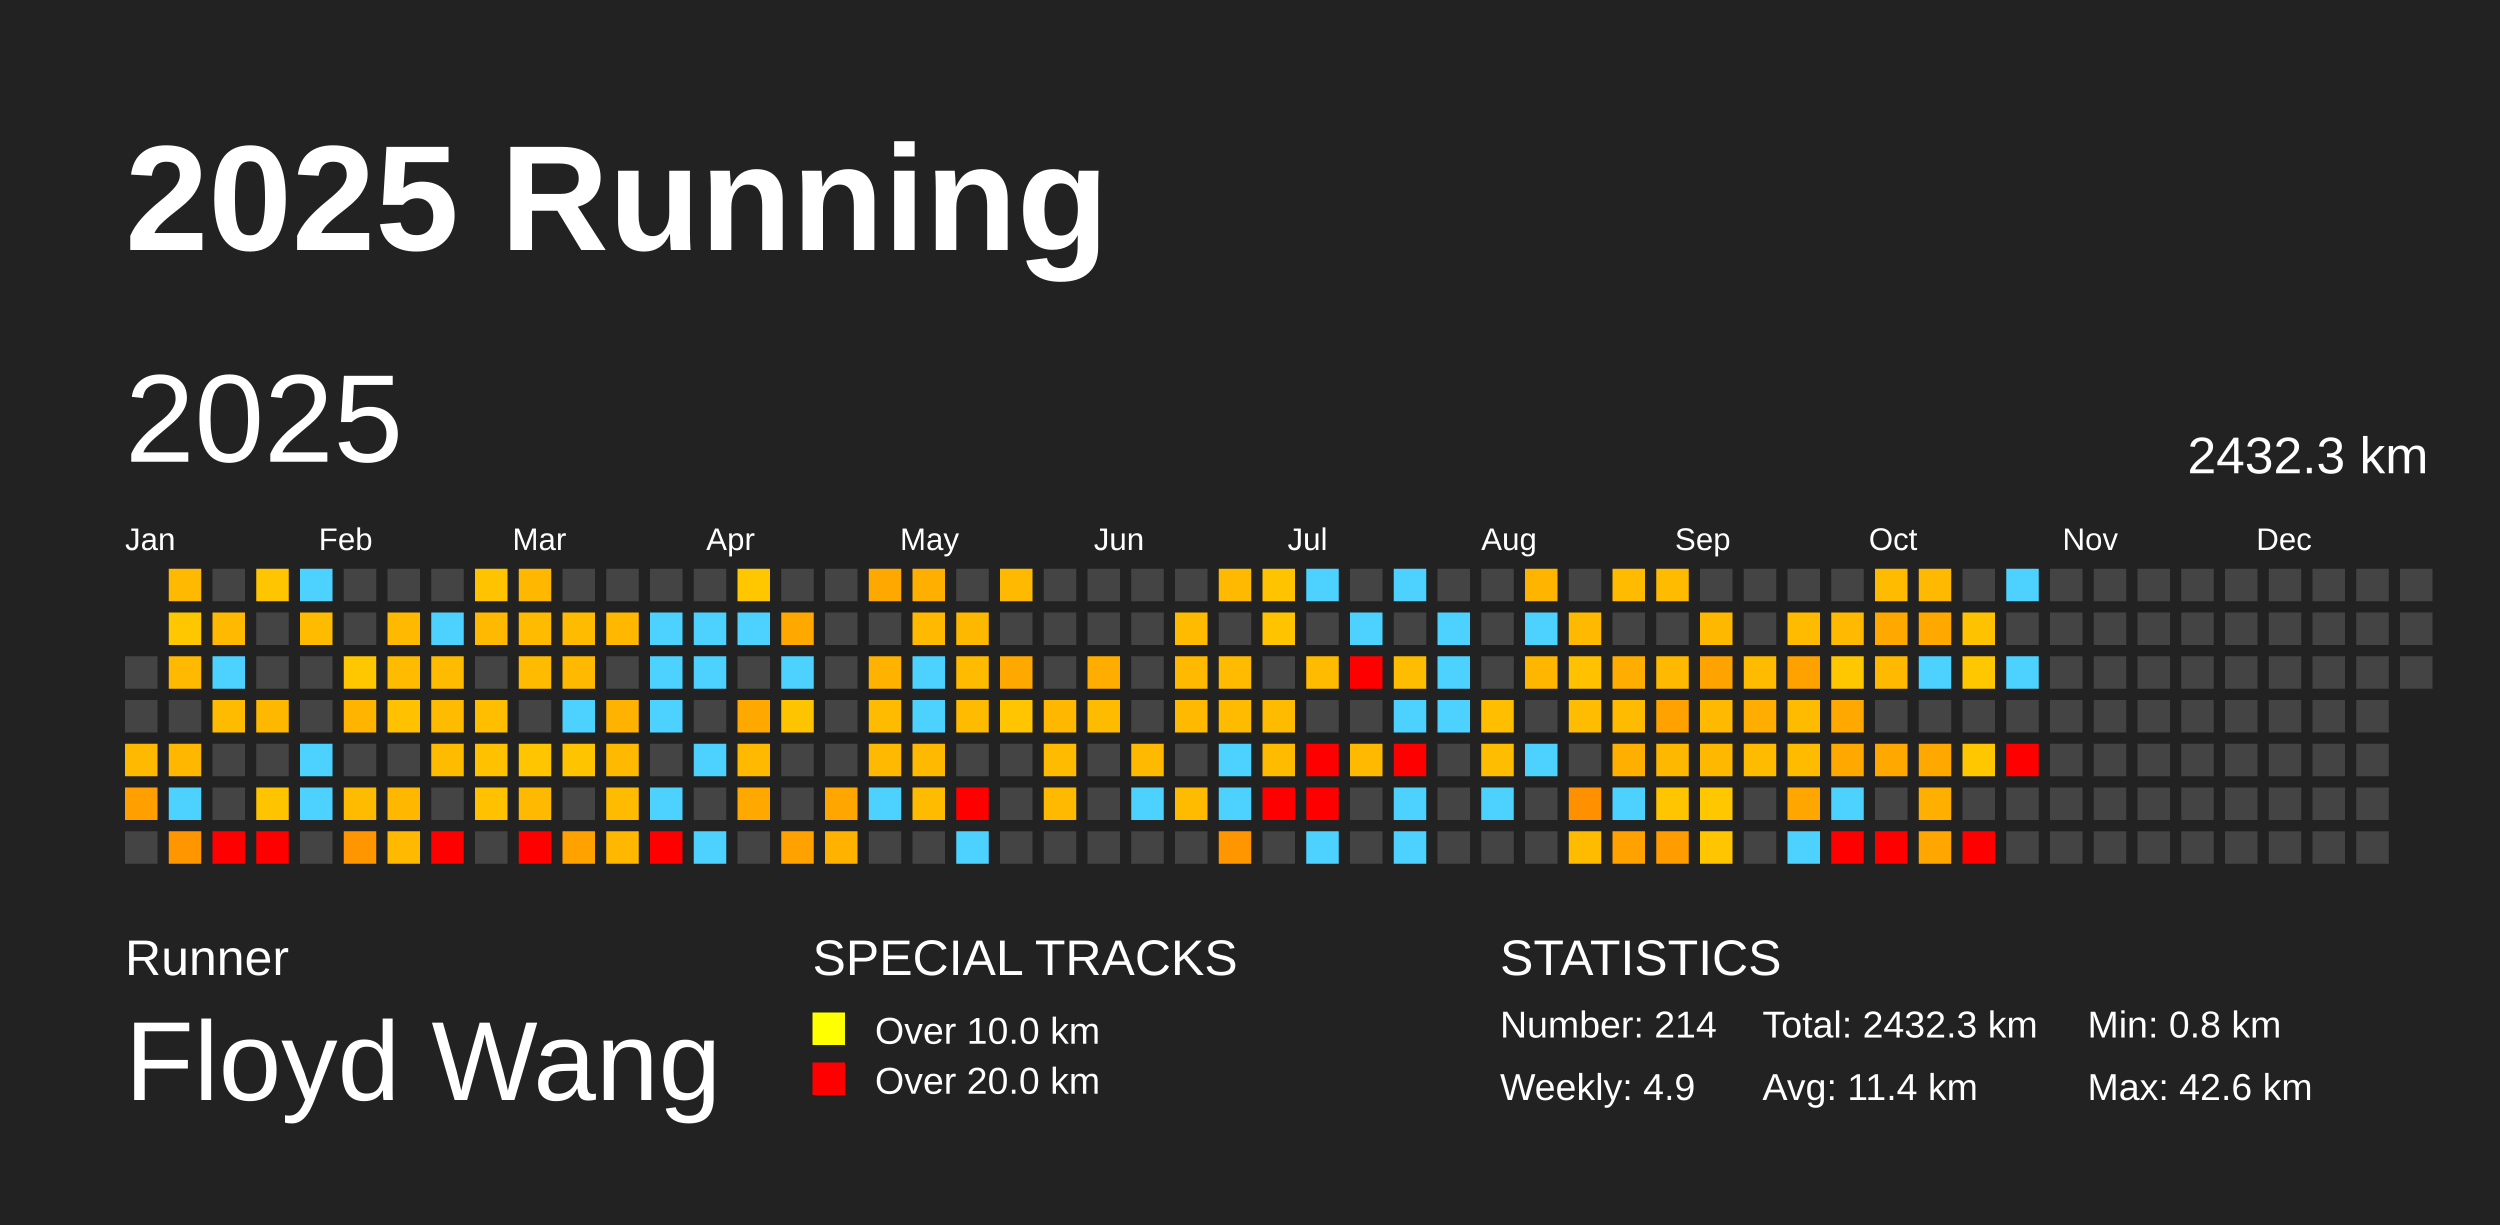
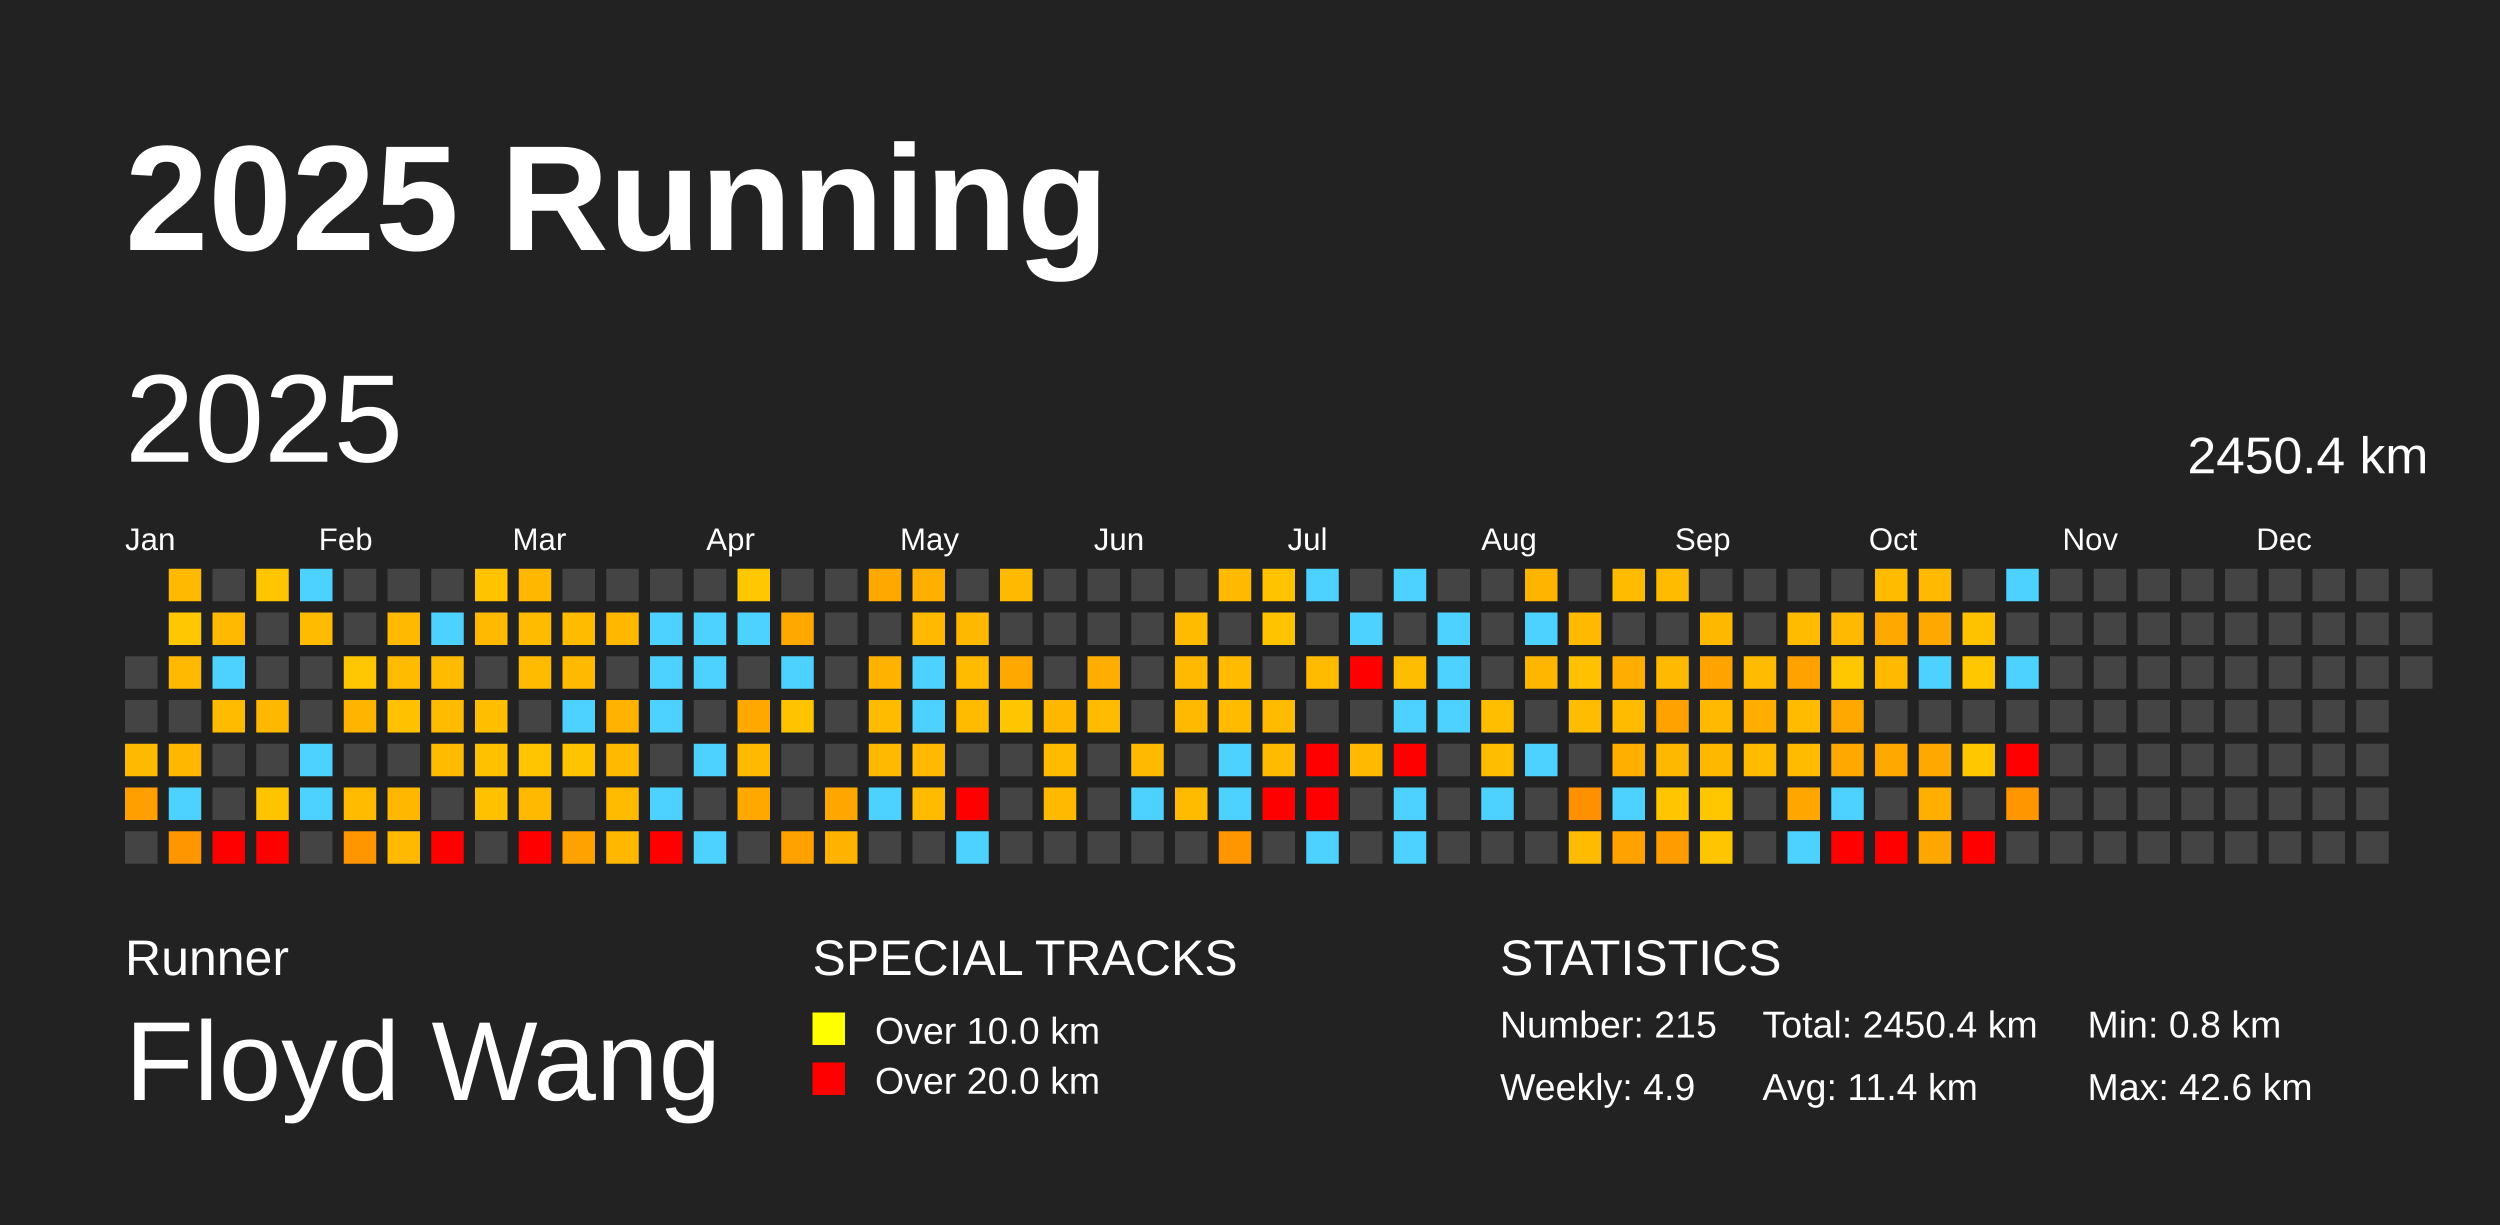
<svg xmlns="http://www.w3.org/2000/svg" baseProfile="full" height="98mm" version="1.1" viewBox="0,0,200,98" width="200mm">
  <defs />
  <rect fill="#222222" height="98" width="200" x="0" y="0" />
  <text fill="#FFFFFF" style="font-size:12px; font-family:Arial; font-weight:bold;" x="10" y="20">2025 Running</text>
  <text fill="#FFFFFF" style="font-size:4px; font-family:Arial" x="10" y="78">Runner</text>
  <text fill="#FFFFFF" style="font-size:9px; font-family:Arial" x="10" y="88">Floyd Wang</text>
  <text fill="#FFFFFF" style="font-size:4px; font-family:Arial" x="65" y="78">SPECIAL TRACKS</text>
  <rect fill="yellow" height="2.6" width="2.6" x="65" y="81" />
  <text fill="#FFFFFF" style="font-size:3px; font-family:Arial" x="70" y="83.5">Over 10.0 km</text>
  <rect fill="red" height="2.6" width="2.6" x="65" y="85" />
  <text fill="#FFFFFF" style="font-size:3px; font-family:Arial" x="70" y="87.5">Over 20.0 km</text>
  <text fill="#FFFFFF" style="font-size:4px; font-family:Arial" x="120" y="78">STATISTICS</text>
-   <text fill="#FFFFFF" style="font-size:3px; font-family:Arial" x="120" y="83">Number: 214</text>
+   <text fill="#FFFFFF" style="font-size:3px; font-family:Arial" x="120" y="83">Number: 215</text>
  <text fill="#FFFFFF" style="font-size:3px; font-family:Arial" x="120" y="88">Weekly: 4.9</text>
-   <text fill="#FFFFFF" style="font-size:3px; font-family:Arial" x="141" y="83">Total: 2432.3 km</text>
+   <text fill="#FFFFFF" style="font-size:3px; font-family:Arial" x="141" y="83">Total: 2450.4 km</text>
  <text fill="#FFFFFF" style="font-size:3px; font-family:Arial" x="141" y="88">Avg: 11.4 km</text>
  <text fill="#FFFFFF" style="font-size:3px; font-family:Arial" x="167" y="83">Min: 0.8 km</text>
  <text fill="#FFFFFF" style="font-size:3px; font-family:Arial" x="167" y="88">Max: 42.6 km</text>
  <text dominant-baseline="hanging" fill="#FFFFFF" style="font-size:10.0px; font-family:Arial;" x="10" y="30">2025</text>
-   <text dominant-baseline="hanging" fill="#FFFFFF" style="font-size:4.125px; font-family:Arial;" x="175" y="35">2432.3 km</text>
+   <text dominant-baseline="hanging" fill="#FFFFFF" style="font-size:4.125px; font-family:Arial;" x="175" y="35">2450.4 km</text>
  <text fill="#FFFFFF" style="font-size:2.5px; font-family:Arial" x="10.0" y="44">Jan</text>
  <text fill="#FFFFFF" style="font-size:2.5px; font-family:Arial" x="25.5" y="44">Feb</text>
  <text fill="#FFFFFF" style="font-size:2.5px; font-family:Arial" x="41.0" y="44">Mar</text>
  <text fill="#FFFFFF" style="font-size:2.5px; font-family:Arial" x="56.5" y="44">Apr</text>
  <text fill="#FFFFFF" style="font-size:2.5px; font-family:Arial" x="72.0" y="44">May</text>
  <text fill="#FFFFFF" style="font-size:2.5px; font-family:Arial" x="87.5" y="44">Jun</text>
  <text fill="#FFFFFF" style="font-size:2.5px; font-family:Arial" x="103.0" y="44">Jul</text>
  <text fill="#FFFFFF" style="font-size:2.5px; font-family:Arial" x="118.5" y="44">Aug</text>
  <text fill="#FFFFFF" style="font-size:2.5px; font-family:Arial" x="134.0" y="44">Sep</text>
  <text fill="#FFFFFF" style="font-size:2.5px; font-family:Arial" x="149.5" y="44">Oct</text>
  <text fill="#FFFFFF" style="font-size:2.5px; font-family:Arial" x="165.0" y="44">Nov</text>
  <text fill="#FFFFFF" style="font-size:2.5px; font-family:Arial" x="180.5" y="44">Dec</text>
  <rect fill="#444444" height="2.6" width="2.6" x="10.0" y="52.5" />
  <rect fill="#444444" height="2.6" width="2.6" x="10.0" y="56.0" />
  <rect fill="#ffba00" height="2.6" width="2.6" x="10.0" y="59.5" />
  <rect fill="#ff9f00" height="2.6" width="2.6" x="10.0" y="63.0" />
  <rect fill="#444444" height="2.6" width="2.6" x="10.0" y="66.5" />
  <rect fill="#ffb900" height="2.6" width="2.6" x="13.5" y="45.5" />
  <rect fill="#ffc700" height="2.6" width="2.6" x="13.5" y="49.0" />
  <rect fill="#ffb900" height="2.6" width="2.6" x="13.5" y="52.5" />
  <rect fill="#444444" height="2.6" width="2.6" x="13.5" y="56.0" />
  <rect fill="#ffb700" height="2.6" width="2.6" x="13.5" y="59.5" />
  <rect fill="#4dd2ff" height="2.6" width="2.6" x="13.5" y="63.0" />
  <rect fill="#ff9600" height="2.6" width="2.6" x="13.5" y="66.5" />
  <rect fill="#444444" height="2.6" width="2.6" x="17.0" y="45.5" />
  <rect fill="#ffb900" height="2.6" width="2.6" x="17.0" y="49.0" />
  <rect fill="#4dd2ff" height="2.6" width="2.6" x="17.0" y="52.5" />
  <rect fill="#ffbb00" height="2.6" width="2.6" x="17.0" y="56.0" />
  <rect fill="#444444" height="2.6" width="2.6" x="17.0" y="59.5" />
  <rect fill="#444444" height="2.6" width="2.6" x="17.0" y="63.0" />
  <rect fill="red" height="2.6" width="2.6" x="17.0" y="66.5" />
  <rect fill="#ffc600" height="2.6" width="2.6" x="20.5" y="45.5" />
  <rect fill="#444444" height="2.6" width="2.6" x="20.5" y="49.0" />
  <rect fill="#444444" height="2.6" width="2.6" x="20.5" y="52.5" />
  <rect fill="#ffb800" height="2.6" width="2.6" x="20.5" y="56.0" />
  <rect fill="#444444" height="2.6" width="2.6" x="20.5" y="59.5" />
  <rect fill="#ffc400" height="2.6" width="2.6" x="20.5" y="63.0" />
  <rect fill="red" height="2.6" width="2.6" x="20.5" y="66.5" />
  <rect fill="#4dd2ff" height="2.6" width="2.6" x="24.0" y="45.5" />
  <rect fill="#ffbb00" height="2.6" width="2.6" x="24.0" y="49.0" />
  <rect fill="#444444" height="2.6" width="2.6" x="24.0" y="52.5" />
  <rect fill="#444444" height="2.6" width="2.6" x="24.0" y="56.0" />
  <rect fill="#4dd2ff" height="2.6" width="2.6" x="24.0" y="59.5" />
  <rect fill="#4dd2ff" height="2.6" width="2.6" x="24.0" y="63.0" />
  <rect fill="#444444" height="2.6" width="2.6" x="24.0" y="66.5" />
  <rect fill="#444444" height="2.6" width="2.6" x="27.5" y="45.5" />
  <rect fill="#444444" height="2.6" width="2.6" x="27.5" y="49.0" />
  <rect fill="#ffc700" height="2.6" width="2.6" x="27.5" y="52.5" />
  <rect fill="#ffb400" height="2.6" width="2.6" x="27.5" y="56.0" />
  <rect fill="#444444" height="2.6" width="2.6" x="27.5" y="59.5" />
  <rect fill="#ffbb00" height="2.6" width="2.6" x="27.5" y="63.0" />
  <rect fill="#ff9600" height="2.6" width="2.6" x="27.5" y="66.5" />
  <rect fill="#444444" height="2.6" width="2.6" x="31.0" y="45.5" />
  <rect fill="#ffb900" height="2.6" width="2.6" x="31.0" y="49.0" />
  <rect fill="#ffbb00" height="2.6" width="2.6" x="31.0" y="52.5" />
  <rect fill="#ffc100" height="2.6" width="2.6" x="31.0" y="56.0" />
  <rect fill="#444444" height="2.6" width="2.6" x="31.0" y="59.5" />
  <rect fill="#ffb700" height="2.6" width="2.6" x="31.0" y="63.0" />
  <rect fill="#ffb900" height="2.6" width="2.6" x="31.0" y="66.5" />
  <rect fill="#444444" height="2.6" width="2.6" x="34.5" y="45.5" />
  <rect fill="#4dd2ff" height="2.6" width="2.6" x="34.5" y="49.0" />
  <rect fill="#ffbb00" height="2.6" width="2.6" x="34.5" y="52.5" />
  <rect fill="#ffbb00" height="2.6" width="2.6" x="34.5" y="56.0" />
  <rect fill="#ffbb00" height="2.6" width="2.6" x="34.5" y="59.5" />
  <rect fill="#444444" height="2.6" width="2.6" x="34.5" y="63.0" />
  <rect fill="red" height="2.6" width="2.6" x="34.5" y="66.5" />
  <rect fill="#ffc300" height="2.6" width="2.6" x="38.0" y="45.5" />
  <rect fill="#ffb900" height="2.6" width="2.6" x="38.0" y="49.0" />
  <rect fill="#444444" height="2.6" width="2.6" x="38.0" y="52.5" />
  <rect fill="#ffbe00" height="2.6" width="2.6" x="38.0" y="56.0" />
  <rect fill="#ffc100" height="2.6" width="2.6" x="38.0" y="59.5" />
  <rect fill="#ffc100" height="2.6" width="2.6" x="38.0" y="63.0" />
  <rect fill="#444444" height="2.6" width="2.6" x="38.0" y="66.5" />
  <rect fill="#ffb700" height="2.6" width="2.6" x="41.5" y="45.5" />
  <rect fill="#ffbb00" height="2.6" width="2.6" x="41.5" y="49.0" />
  <rect fill="#ffbb00" height="2.6" width="2.6" x="41.5" y="52.5" />
  <rect fill="#444444" height="2.6" width="2.6" x="41.5" y="56.0" />
  <rect fill="#ffc600" height="2.6" width="2.6" x="41.5" y="59.5" />
  <rect fill="#ffba00" height="2.6" width="2.6" x="41.5" y="63.0" />
  <rect fill="red" height="2.6" width="2.6" x="41.5" y="66.5" />
  <rect fill="#444444" height="2.6" width="2.6" x="45.0" y="45.5" />
  <rect fill="#ffbb00" height="2.6" width="2.6" x="45.0" y="49.0" />
  <rect fill="#ffba00" height="2.6" width="2.6" x="45.0" y="52.5" />
  <rect fill="#4dd2ff" height="2.6" width="2.6" x="45.0" y="56.0" />
  <rect fill="#ffc400" height="2.6" width="2.6" x="45.0" y="59.5" />
  <rect fill="#444444" height="2.6" width="2.6" x="45.0" y="63.0" />
  <rect fill="#ffa200" height="2.6" width="2.6" x="45.0" y="66.5" />
  <rect fill="#444444" height="2.6" width="2.6" x="48.5" y="45.5" />
  <rect fill="#ffb700" height="2.6" width="2.6" x="48.5" y="49.0" />
  <rect fill="#444444" height="2.6" width="2.6" x="48.5" y="52.5" />
  <rect fill="#ffb200" height="2.6" width="2.6" x="48.5" y="56.0" />
  <rect fill="#ffba00" height="2.6" width="2.6" x="48.5" y="59.5" />
  <rect fill="#ffbb00" height="2.6" width="2.6" x="48.5" y="63.0" />
  <rect fill="#ffb700" height="2.6" width="2.6" x="48.5" y="66.5" />
  <rect fill="#444444" height="2.6" width="2.6" x="52.0" y="45.5" />
  <rect fill="#4dd2ff" height="2.6" width="2.6" x="52.0" y="49.0" />
  <rect fill="#4dd2ff" height="2.6" width="2.6" x="52.0" y="52.5" />
  <rect fill="#4dd2ff" height="2.6" width="2.6" x="52.0" y="56.0" />
  <rect fill="#444444" height="2.6" width="2.6" x="52.0" y="59.5" />
  <rect fill="#4dd2ff" height="2.6" width="2.6" x="52.0" y="63.0" />
  <rect fill="red" height="2.6" width="2.6" x="52.0" y="66.5" />
  <rect fill="#444444" height="2.6" width="2.6" x="55.5" y="45.5" />
  <rect fill="#4dd2ff" height="2.6" width="2.6" x="55.5" y="49.0" />
  <rect fill="#4dd2ff" height="2.6" width="2.6" x="55.5" y="52.5" />
  <rect fill="#444444" height="2.6" width="2.6" x="55.5" y="56.0" />
  <rect fill="#4dd2ff" height="2.6" width="2.6" x="55.5" y="59.5" />
  <rect fill="#444444" height="2.6" width="2.6" x="55.5" y="63.0" />
  <rect fill="#4dd2ff" height="2.6" width="2.6" x="55.5" y="66.5" />
  <rect fill="#ffc700" height="2.6" width="2.6" x="59.0" y="45.5" />
  <rect fill="#4dd2ff" height="2.6" width="2.6" x="59.0" y="49.0" />
  <rect fill="#444444" height="2.6" width="2.6" x="59.0" y="52.5" />
  <rect fill="#ffa900" height="2.6" width="2.6" x="59.0" y="56.0" />
  <rect fill="#ffb900" height="2.6" width="2.6" x="59.0" y="59.5" />
  <rect fill="#ffa900" height="2.6" width="2.6" x="59.0" y="63.0" />
  <rect fill="#444444" height="2.6" width="2.6" x="59.0" y="66.5" />
  <rect fill="#444444" height="2.6" width="2.6" x="62.5" y="45.5" />
  <rect fill="#ffa900" height="2.6" width="2.6" x="62.5" y="49.0" />
  <rect fill="#4dd2ff" height="2.6" width="2.6" x="62.5" y="52.5" />
  <rect fill="#ffc400" height="2.6" width="2.6" x="62.5" y="56.0" />
  <rect fill="#444444" height="2.6" width="2.6" x="62.5" y="59.5" />
  <rect fill="#444444" height="2.6" width="2.6" x="62.5" y="63.0" />
  <rect fill="#ffa200" height="2.6" width="2.6" x="62.5" y="66.5" />
  <rect fill="#444444" height="2.6" width="2.6" x="66.0" y="45.5" />
  <rect fill="#444444" height="2.6" width="2.6" x="66.0" y="49.0" />
  <rect fill="#444444" height="2.6" width="2.6" x="66.0" y="52.5" />
  <rect fill="#444444" height="2.6" width="2.6" x="66.0" y="56.0" />
  <rect fill="#444444" height="2.6" width="2.6" x="66.0" y="59.5" />
  <rect fill="#ffa700" height="2.6" width="2.6" x="66.0" y="63.0" />
  <rect fill="#ffb300" height="2.6" width="2.6" x="66.0" y="66.5" />
  <rect fill="#ffa900" height="2.6" width="2.6" x="69.5" y="45.5" />
  <rect fill="#444444" height="2.6" width="2.6" x="69.5" y="49.0" />
  <rect fill="#ffb200" height="2.6" width="2.6" x="69.5" y="52.5" />
  <rect fill="#ffbb00" height="2.6" width="2.6" x="69.5" y="56.0" />
  <rect fill="#ffb900" height="2.6" width="2.6" x="69.5" y="59.5" />
  <rect fill="#4dd2ff" height="2.6" width="2.6" x="69.5" y="63.0" />
  <rect fill="#444444" height="2.6" width="2.6" x="69.5" y="66.5" />
  <rect fill="#ffaf00" height="2.6" width="2.6" x="73.0" y="45.5" />
  <rect fill="#ffba00" height="2.6" width="2.6" x="73.0" y="49.0" />
  <rect fill="#4dd2ff" height="2.6" width="2.6" x="73.0" y="52.5" />
  <rect fill="#4dd2ff" height="2.6" width="2.6" x="73.0" y="56.0" />
  <rect fill="#ffb900" height="2.6" width="2.6" x="73.0" y="59.5" />
  <rect fill="#ffbb00" height="2.6" width="2.6" x="73.0" y="63.0" />
  <rect fill="#444444" height="2.6" width="2.6" x="73.0" y="66.5" />
  <rect fill="#444444" height="2.6" width="2.6" x="76.5" y="45.5" />
  <rect fill="#ffb800" height="2.6" width="2.6" x="76.5" y="49.0" />
  <rect fill="#ffbb00" height="2.6" width="2.6" x="76.5" y="52.5" />
  <rect fill="#ffbb00" height="2.6" width="2.6" x="76.5" y="56.0" />
  <rect fill="#444444" height="2.6" width="2.6" x="76.5" y="59.5" />
  <rect fill="red" height="2.6" width="2.6" x="76.5" y="63.0" />
  <rect fill="#4dd2ff" height="2.6" width="2.6" x="76.5" y="66.5" />
  <rect fill="#ffba00" height="2.6" width="2.6" x="80.0" y="45.5" />
  <rect fill="#444444" height="2.6" width="2.6" x="80.0" y="49.0" />
  <rect fill="#ffa800" height="2.6" width="2.6" x="80.0" y="52.5" />
  <rect fill="#ffc600" height="2.6" width="2.6" x="80.0" y="56.0" />
  <rect fill="#444444" height="2.6" width="2.6" x="80.0" y="59.5" />
  <rect fill="#444444" height="2.6" width="2.6" x="80.0" y="63.0" />
  <rect fill="#444444" height="2.6" width="2.6" x="80.0" y="66.5" />
  <rect fill="#444444" height="2.6" width="2.6" x="83.5" y="45.5" />
  <rect fill="#444444" height="2.6" width="2.6" x="83.5" y="49.0" />
  <rect fill="#444444" height="2.6" width="2.6" x="83.5" y="52.5" />
  <rect fill="#ffb700" height="2.6" width="2.6" x="83.5" y="56.0" />
  <rect fill="#ffbb00" height="2.6" width="2.6" x="83.5" y="59.5" />
  <rect fill="#ffba00" height="2.6" width="2.6" x="83.5" y="63.0" />
  <rect fill="#444444" height="2.6" width="2.6" x="83.5" y="66.5" />
  <rect fill="#444444" height="2.6" width="2.6" x="87.0" y="45.5" />
  <rect fill="#444444" height="2.6" width="2.6" x="87.0" y="49.0" />
  <rect fill="#ffae00" height="2.6" width="2.6" x="87.0" y="52.5" />
  <rect fill="#ffbb00" height="2.6" width="2.6" x="87.0" y="56.0" />
  <rect fill="#444444" height="2.6" width="2.6" x="87.0" y="59.5" />
  <rect fill="#444444" height="2.6" width="2.6" x="87.0" y="63.0" />
  <rect fill="#444444" height="2.6" width="2.6" x="87.0" y="66.5" />
  <rect fill="#444444" height="2.6" width="2.6" x="90.5" y="45.5" />
  <rect fill="#444444" height="2.6" width="2.6" x="90.5" y="49.0" />
  <rect fill="#444444" height="2.6" width="2.6" x="90.5" y="52.5" />
  <rect fill="#444444" height="2.6" width="2.6" x="90.5" y="56.0" />
  <rect fill="#ffba00" height="2.6" width="2.6" x="90.5" y="59.5" />
  <rect fill="#4dd2ff" height="2.6" width="2.6" x="90.5" y="63.0" />
  <rect fill="#444444" height="2.6" width="2.6" x="90.5" y="66.5" />
  <rect fill="#444444" height="2.6" width="2.6" x="94.0" y="45.5" />
  <rect fill="#ffbb00" height="2.6" width="2.6" x="94.0" y="49.0" />
  <rect fill="#ffb900" height="2.6" width="2.6" x="94.0" y="52.5" />
  <rect fill="#ffb900" height="2.6" width="2.6" x="94.0" y="56.0" />
  <rect fill="#444444" height="2.6" width="2.6" x="94.0" y="59.5" />
  <rect fill="#ffbb00" height="2.6" width="2.6" x="94.0" y="63.0" />
  <rect fill="#444444" height="2.6" width="2.6" x="94.0" y="66.5" />
  <rect fill="#ffba00" height="2.6" width="2.6" x="97.5" y="45.5" />
  <rect fill="#444444" height="2.6" width="2.6" x="97.5" y="49.0" />
  <rect fill="#ffbb00" height="2.6" width="2.6" x="97.5" y="52.5" />
  <rect fill="#ffbb00" height="2.6" width="2.6" x="97.5" y="56.0" />
  <rect fill="#4dd2ff" height="2.6" width="2.6" x="97.5" y="59.5" />
  <rect fill="#4dd2ff" height="2.6" width="2.6" x="97.5" y="63.0" />
  <rect fill="#ff9600" height="2.6" width="2.6" x="97.5" y="66.5" />
  <rect fill="#ffc300" height="2.6" width="2.6" x="101.0" y="45.5" />
  <rect fill="#ffc300" height="2.6" width="2.6" x="101.0" y="49.0" />
  <rect fill="#444444" height="2.6" width="2.6" x="101.0" y="52.5" />
  <rect fill="#ffbb00" height="2.6" width="2.6" x="101.0" y="56.0" />
  <rect fill="#ffbb00" height="2.6" width="2.6" x="101.0" y="59.5" />
  <rect fill="red" height="2.6" width="2.6" x="101.0" y="63.0" />
  <rect fill="#444444" height="2.6" width="2.6" x="101.0" y="66.5" />
  <rect fill="#4dd2ff" height="2.6" width="2.6" x="104.5" y="45.5" />
  <rect fill="#444444" height="2.6" width="2.6" x="104.5" y="49.0" />
  <rect fill="#ffbb00" height="2.6" width="2.6" x="104.5" y="52.5" />
  <rect fill="#444444" height="2.6" width="2.6" x="104.5" y="56.0" />
  <rect fill="red" height="2.6" width="2.6" x="104.5" y="59.5" />
  <rect fill="red" height="2.6" width="2.6" x="104.5" y="63.0" />
  <rect fill="#4dd2ff" height="2.6" width="2.6" x="104.5" y="66.5" />
  <rect fill="#444444" height="2.6" width="2.6" x="108.0" y="45.5" />
  <rect fill="#4dd2ff" height="2.6" width="2.6" x="108.0" y="49.0" />
  <rect fill="red" height="2.6" width="2.6" x="108.0" y="52.5" />
  <rect fill="#444444" height="2.6" width="2.6" x="108.0" y="56.0" />
  <rect fill="#ffba00" height="2.6" width="2.6" x="108.0" y="59.5" />
  <rect fill="#444444" height="2.6" width="2.6" x="108.0" y="63.0" />
  <rect fill="#444444" height="2.6" width="2.6" x="108.0" y="66.5" />
  <rect fill="#4dd2ff" height="2.6" width="2.6" x="111.5" y="45.5" />
  <rect fill="#444444" height="2.6" width="2.6" x="111.5" y="49.0" />
  <rect fill="#ffbd00" height="2.6" width="2.6" x="111.5" y="52.5" />
  <rect fill="#4dd2ff" height="2.6" width="2.6" x="111.5" y="56.0" />
  <rect fill="red" height="2.6" width="2.6" x="111.5" y="59.5" />
  <rect fill="#4dd2ff" height="2.6" width="2.6" x="111.5" y="63.0" />
  <rect fill="#4dd2ff" height="2.6" width="2.6" x="111.5" y="66.5" />
  <rect fill="#444444" height="2.6" width="2.6" x="115.0" y="45.5" />
  <rect fill="#4dd2ff" height="2.6" width="2.6" x="115.0" y="49.0" />
  <rect fill="#4dd2ff" height="2.6" width="2.6" x="115.0" y="52.5" />
  <rect fill="#4dd2ff" height="2.6" width="2.6" x="115.0" y="56.0" />
  <rect fill="#444444" height="2.6" width="2.6" x="115.0" y="59.5" />
  <rect fill="#444444" height="2.6" width="2.6" x="115.0" y="63.0" />
  <rect fill="#444444" height="2.6" width="2.6" x="115.0" y="66.5" />
  <rect fill="#444444" height="2.6" width="2.6" x="118.5" y="45.5" />
  <rect fill="#444444" height="2.6" width="2.6" x="118.5" y="49.0" />
  <rect fill="#444444" height="2.6" width="2.6" x="118.5" y="52.5" />
  <rect fill="#ffbf00" height="2.6" width="2.6" x="118.5" y="56.0" />
  <rect fill="#ffbd00" height="2.6" width="2.6" x="118.5" y="59.5" />
  <rect fill="#4dd2ff" height="2.6" width="2.6" x="118.5" y="63.0" />
  <rect fill="#444444" height="2.6" width="2.6" x="118.5" y="66.5" />
  <rect fill="#ffb500" height="2.6" width="2.6" x="122.0" y="45.5" />
  <rect fill="#4dd2ff" height="2.6" width="2.6" x="122.0" y="49.0" />
  <rect fill="#ffb600" height="2.6" width="2.6" x="122.0" y="52.5" />
  <rect fill="#444444" height="2.6" width="2.6" x="122.0" y="56.0" />
  <rect fill="#4dd2ff" height="2.6" width="2.6" x="122.0" y="59.5" />
  <rect fill="#444444" height="2.6" width="2.6" x="122.0" y="63.0" />
  <rect fill="#444444" height="2.6" width="2.6" x="122.0" y="66.5" />
  <rect fill="#444444" height="2.6" width="2.6" x="125.5" y="45.5" />
  <rect fill="#ffba00" height="2.6" width="2.6" x="125.5" y="49.0" />
  <rect fill="#ffc100" height="2.6" width="2.6" x="125.5" y="52.5" />
  <rect fill="#ffbc00" height="2.6" width="2.6" x="125.5" y="56.0" />
  <rect fill="#444444" height="2.6" width="2.6" x="125.5" y="59.5" />
  <rect fill="#ff9000" height="2.6" width="2.6" x="125.5" y="63.0" />
  <rect fill="#ffbb00" height="2.6" width="2.6" x="125.5" y="66.5" />
  <rect fill="#ffbb00" height="2.6" width="2.6" x="129.0" y="45.5" />
  <rect fill="#444444" height="2.6" width="2.6" x="129.0" y="49.0" />
  <rect fill="#ffae00" height="2.6" width="2.6" x="129.0" y="52.5" />
  <rect fill="#ffbb00" height="2.6" width="2.6" x="129.0" y="56.0" />
  <rect fill="#ffaf00" height="2.6" width="2.6" x="129.0" y="59.5" />
  <rect fill="#4dd2ff" height="2.6" width="2.6" x="129.0" y="63.0" />
  <rect fill="#ffa200" height="2.6" width="2.6" x="129.0" y="66.5" />
  <rect fill="#ffbb00" height="2.6" width="2.6" x="132.5" y="45.5" />
  <rect fill="#444444" height="2.6" width="2.6" x="132.5" y="49.0" />
  <rect fill="#ffba00" height="2.6" width="2.6" x="132.5" y="52.5" />
  <rect fill="#ffa200" height="2.6" width="2.6" x="132.5" y="56.0" />
  <rect fill="#ffb800" height="2.6" width="2.6" x="132.5" y="59.5" />
  <rect fill="#ffc600" height="2.6" width="2.6" x="132.5" y="63.0" />
  <rect fill="#ff9c00" height="2.6" width="2.6" x="132.5" y="66.5" />
  <rect fill="#444444" height="2.6" width="2.6" x="136.0" y="45.5" />
  <rect fill="#ffb800" height="2.6" width="2.6" x="136.0" y="49.0" />
  <rect fill="#ffa300" height="2.6" width="2.6" x="136.0" y="52.5" />
  <rect fill="#ffba00" height="2.6" width="2.6" x="136.0" y="56.0" />
  <rect fill="#ffb800" height="2.6" width="2.6" x="136.0" y="59.5" />
  <rect fill="#ffc700" height="2.6" width="2.6" x="136.0" y="63.0" />
  <rect fill="#ffc600" height="2.6" width="2.6" x="136.0" y="66.5" />
  <rect fill="#444444" height="2.6" width="2.6" x="139.5" y="45.5" />
  <rect fill="#444444" height="2.6" width="2.6" x="139.5" y="49.0" />
  <rect fill="#ffbb00" height="2.6" width="2.6" x="139.5" y="52.5" />
  <rect fill="#ffae00" height="2.6" width="2.6" x="139.5" y="56.0" />
  <rect fill="#ffbb00" height="2.6" width="2.6" x="139.5" y="59.5" />
  <rect fill="#444444" height="2.6" width="2.6" x="139.5" y="63.0" />
  <rect fill="#444444" height="2.6" width="2.6" x="139.5" y="66.5" />
  <rect fill="#444444" height="2.6" width="2.6" x="143.0" y="45.5" />
  <rect fill="#ffbb00" height="2.6" width="2.6" x="143.0" y="49.0" />
  <rect fill="#ffa200" height="2.6" width="2.6" x="143.0" y="52.5" />
  <rect fill="#ffbb00" height="2.6" width="2.6" x="143.0" y="56.0" />
  <rect fill="#ffbb00" height="2.6" width="2.6" x="143.0" y="59.5" />
  <rect fill="#ffa700" height="2.6" width="2.6" x="143.0" y="63.0" />
  <rect fill="#4dd2ff" height="2.6" width="2.6" x="143.0" y="66.5" />
  <rect fill="#444444" height="2.6" width="2.6" x="146.5" y="45.5" />
  <rect fill="#ffb900" height="2.6" width="2.6" x="146.5" y="49.0" />
  <rect fill="#ffc700" height="2.6" width="2.6" x="146.5" y="52.5" />
  <rect fill="#ffa900" height="2.6" width="2.6" x="146.5" y="56.0" />
  <rect fill="#ffa900" height="2.6" width="2.6" x="146.5" y="59.5" />
  <rect fill="#4dd2ff" height="2.6" width="2.6" x="146.5" y="63.0" />
  <rect fill="red" height="2.6" width="2.6" x="146.5" y="66.5" />
  <rect fill="#ffbb00" height="2.6" width="2.6" x="150.0" y="45.5" />
  <rect fill="#ffa800" height="2.6" width="2.6" x="150.0" y="49.0" />
  <rect fill="#ffba00" height="2.6" width="2.6" x="150.0" y="52.5" />
  <rect fill="#444444" height="2.6" width="2.6" x="150.0" y="56.0" />
  <rect fill="#ffa800" height="2.6" width="2.6" x="150.0" y="59.5" />
  <rect fill="#444444" height="2.6" width="2.6" x="150.0" y="63.0" />
  <rect fill="red" height="2.6" width="2.6" x="150.0" y="66.5" />
  <rect fill="#ffb900" height="2.6" width="2.6" x="153.5" y="45.5" />
  <rect fill="#ffa900" height="2.6" width="2.6" x="153.5" y="49.0" />
  <rect fill="#4dd2ff" height="2.6" width="2.6" x="153.5" y="52.5" />
  <rect fill="#444444" height="2.6" width="2.6" x="153.5" y="56.0" />
  <rect fill="#ffa800" height="2.6" width="2.6" x="153.5" y="59.5" />
  <rect fill="#ffaf00" height="2.6" width="2.6" x="153.5" y="63.0" />
  <rect fill="#ffa700" height="2.6" width="2.6" x="153.5" y="66.5" />
  <rect fill="#444444" height="2.6" width="2.6" x="157.0" y="45.5" />
  <rect fill="#ffc200" height="2.6" width="2.6" x="157.0" y="49.0" />
  <rect fill="#ffc700" height="2.6" width="2.6" x="157.0" y="52.5" />
  <rect fill="#444444" height="2.6" width="2.6" x="157.0" y="56.0" />
  <rect fill="#ffc700" height="2.6" width="2.6" x="157.0" y="59.5" />
  <rect fill="#444444" height="2.6" width="2.6" x="157.0" y="63.0" />
  <rect fill="red" height="2.6" width="2.6" x="157.0" y="66.5" />
  <rect fill="#4dd2ff" height="2.6" width="2.6" x="160.5" y="45.5" />
  <rect fill="#444444" height="2.6" width="2.6" x="160.5" y="49.0" />
  <rect fill="#4dd2ff" height="2.6" width="2.6" x="160.5" y="52.5" />
  <rect fill="#444444" height="2.6" width="2.6" x="160.5" y="56.0" />
  <rect fill="red" height="2.6" width="2.6" x="160.5" y="59.5" />
-   <rect fill="#444444" height="2.6" width="2.6" x="160.5" y="63.0" />
+   <rect fill="#ff9600" height="2.6" width="2.6" x="160.5" y="63.0" />
  <rect fill="#444444" height="2.6" width="2.6" x="160.5" y="66.5" />
  <rect fill="#444444" height="2.6" width="2.6" x="164.0" y="45.5" />
  <rect fill="#444444" height="2.6" width="2.6" x="164.0" y="49.0" />
  <rect fill="#444444" height="2.6" width="2.6" x="164.0" y="52.5" />
  <rect fill="#444444" height="2.6" width="2.6" x="164.0" y="56.0" />
  <rect fill="#444444" height="2.6" width="2.6" x="164.0" y="59.5" />
  <rect fill="#444444" height="2.6" width="2.6" x="164.0" y="63.0" />
  <rect fill="#444444" height="2.6" width="2.6" x="164.0" y="66.5" />
  <rect fill="#444444" height="2.6" width="2.6" x="167.5" y="45.5" />
  <rect fill="#444444" height="2.6" width="2.6" x="167.5" y="49.0" />
  <rect fill="#444444" height="2.6" width="2.6" x="167.5" y="52.5" />
  <rect fill="#444444" height="2.6" width="2.6" x="167.5" y="56.0" />
  <rect fill="#444444" height="2.6" width="2.6" x="167.5" y="59.5" />
  <rect fill="#444444" height="2.6" width="2.6" x="167.5" y="63.0" />
  <rect fill="#444444" height="2.6" width="2.6" x="167.5" y="66.5" />
  <rect fill="#444444" height="2.6" width="2.6" x="171.0" y="45.5" />
  <rect fill="#444444" height="2.6" width="2.6" x="171.0" y="49.0" />
  <rect fill="#444444" height="2.6" width="2.6" x="171.0" y="52.5" />
  <rect fill="#444444" height="2.6" width="2.6" x="171.0" y="56.0" />
  <rect fill="#444444" height="2.6" width="2.6" x="171.0" y="59.5" />
  <rect fill="#444444" height="2.6" width="2.6" x="171.0" y="63.0" />
  <rect fill="#444444" height="2.6" width="2.6" x="171.0" y="66.5" />
  <rect fill="#444444" height="2.6" width="2.6" x="174.5" y="45.5" />
  <rect fill="#444444" height="2.6" width="2.6" x="174.5" y="49.0" />
  <rect fill="#444444" height="2.6" width="2.6" x="174.5" y="52.5" />
  <rect fill="#444444" height="2.6" width="2.6" x="174.5" y="56.0" />
  <rect fill="#444444" height="2.6" width="2.6" x="174.5" y="59.5" />
  <rect fill="#444444" height="2.6" width="2.6" x="174.5" y="63.0" />
  <rect fill="#444444" height="2.6" width="2.6" x="174.5" y="66.5" />
  <rect fill="#444444" height="2.6" width="2.6" x="178.0" y="45.5" />
  <rect fill="#444444" height="2.6" width="2.6" x="178.0" y="49.0" />
  <rect fill="#444444" height="2.6" width="2.6" x="178.0" y="52.5" />
  <rect fill="#444444" height="2.6" width="2.6" x="178.0" y="56.0" />
  <rect fill="#444444" height="2.6" width="2.6" x="178.0" y="59.5" />
  <rect fill="#444444" height="2.6" width="2.6" x="178.0" y="63.0" />
  <rect fill="#444444" height="2.6" width="2.6" x="178.0" y="66.5" />
  <rect fill="#444444" height="2.6" width="2.6" x="181.5" y="45.5" />
  <rect fill="#444444" height="2.6" width="2.6" x="181.5" y="49.0" />
  <rect fill="#444444" height="2.6" width="2.6" x="181.5" y="52.5" />
  <rect fill="#444444" height="2.6" width="2.6" x="181.5" y="56.0" />
  <rect fill="#444444" height="2.6" width="2.6" x="181.5" y="59.5" />
  <rect fill="#444444" height="2.6" width="2.6" x="181.5" y="63.0" />
  <rect fill="#444444" height="2.6" width="2.6" x="181.5" y="66.5" />
  <rect fill="#444444" height="2.6" width="2.6" x="185.0" y="45.5" />
  <rect fill="#444444" height="2.6" width="2.6" x="185.0" y="49.0" />
  <rect fill="#444444" height="2.6" width="2.6" x="185.0" y="52.5" />
  <rect fill="#444444" height="2.6" width="2.6" x="185.0" y="56.0" />
  <rect fill="#444444" height="2.6" width="2.6" x="185.0" y="59.5" />
  <rect fill="#444444" height="2.6" width="2.6" x="185.0" y="63.0" />
  <rect fill="#444444" height="2.6" width="2.6" x="185.0" y="66.5" />
  <rect fill="#444444" height="2.6" width="2.6" x="188.5" y="45.5" />
  <rect fill="#444444" height="2.6" width="2.6" x="188.5" y="49.0" />
  <rect fill="#444444" height="2.6" width="2.6" x="188.5" y="52.5" />
  <rect fill="#444444" height="2.6" width="2.6" x="188.5" y="56.0" />
  <rect fill="#444444" height="2.6" width="2.6" x="188.5" y="59.5" />
  <rect fill="#444444" height="2.6" width="2.6" x="188.5" y="63.0" />
  <rect fill="#444444" height="2.6" width="2.6" x="188.5" y="66.5" />
  <rect fill="#444444" height="2.6" width="2.6" x="192.0" y="45.5" />
  <rect fill="#444444" height="2.6" width="2.6" x="192.0" y="49.0" />
  <rect fill="#444444" height="2.6" width="2.6" x="192.0" y="52.5" />
</svg>
